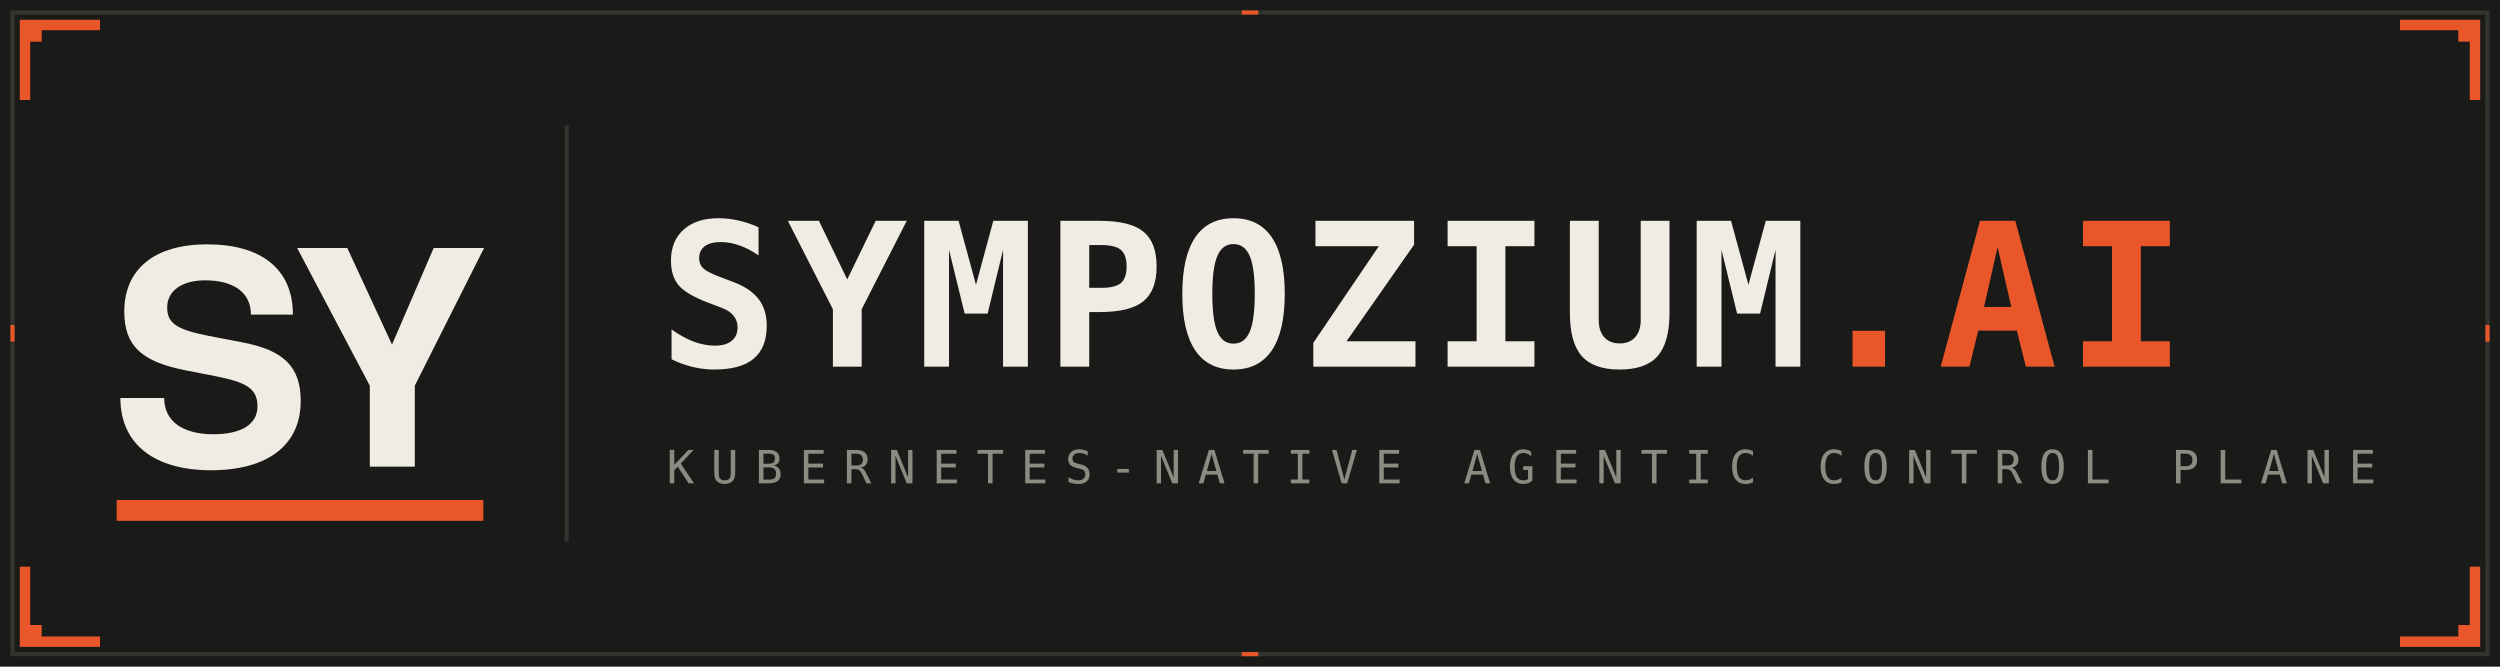
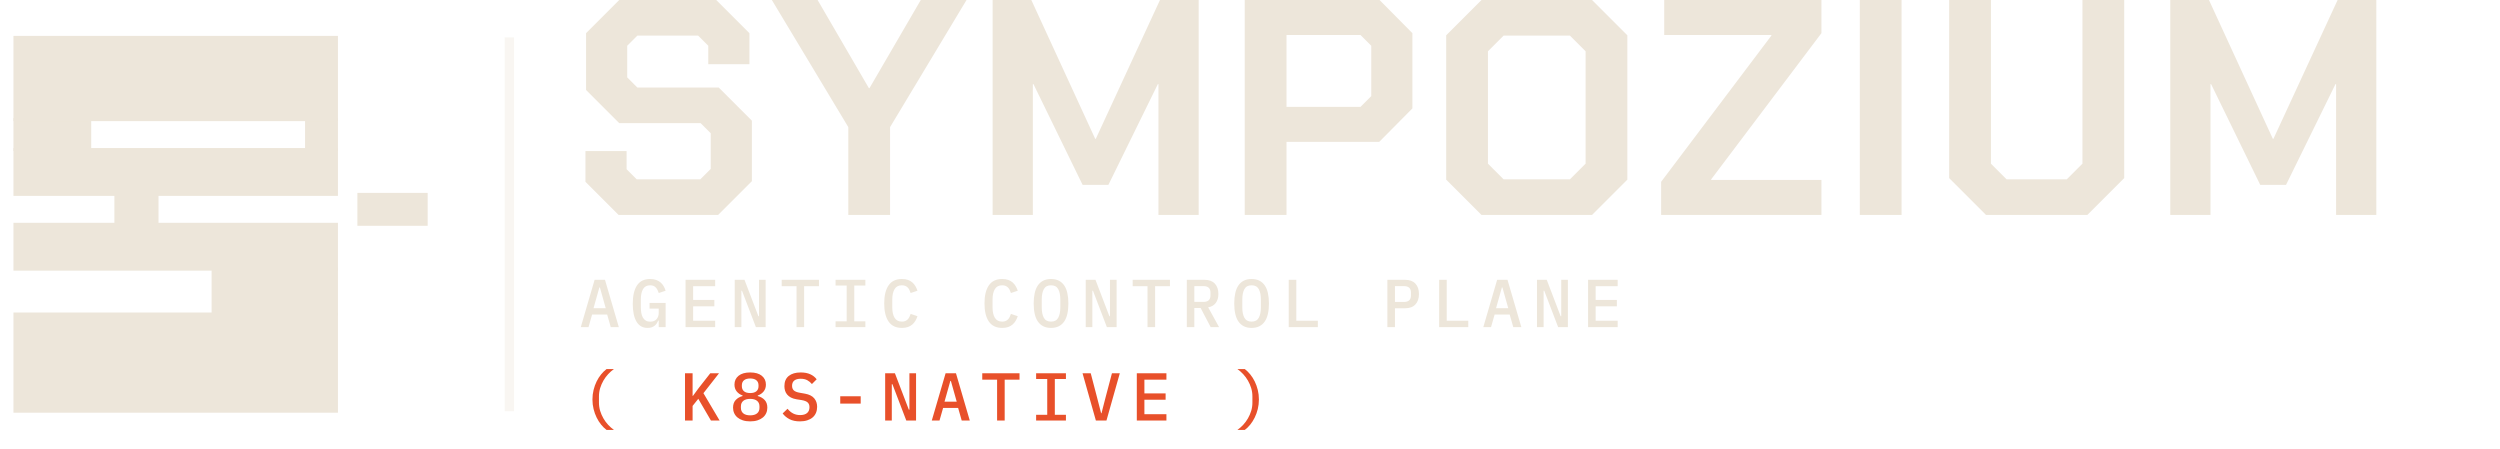
- <svg xmlns="http://www.w3.org/2000/svg" viewBox="0 0 600 160" width="600" height="160">
-   <rect width="600" height="160" fill="#1a1a18" />
-   <rect x="3" y="3" width="594" height="154" fill="none" stroke="#333330" stroke-width="1" />
-   <path d="M6 24V6h18" fill="none" stroke="#e8562a" stroke-width="2.5" />
-   <path d="M594 24V6h-18" fill="none" stroke="#e8562a" stroke-width="2.5" />
-   <path d="M6 136v18h18" fill="none" stroke="#e8562a" stroke-width="2.5" />
-   <path d="M594 136v18h-18" fill="none" stroke="#e8562a" stroke-width="2.5" />
-   <rect x="6" y="6" width="4" height="4" fill="#e8562a" />
-   <rect x="590" y="6" width="4" height="4" fill="#e8562a" />
-   <rect x="6" y="150" width="4" height="4" fill="#e8562a" />
-   <rect x="590" y="150" width="4" height="4" fill="#e8562a" />
-   <text x="72" y="112" text-anchor="middle" font-family="'Arial Black', 'Helvetica Neue', sans-serif" font-size="72" font-weight="900" fill="#f0ece4" letter-spacing="-2">
-     SY
-   </text>
-   <rect x="28" y="120" width="88" height="5" fill="#e8562a" />
-   <line x1="136" y1="30" x2="136" y2="130" stroke="#333330" stroke-width="1" />
-   <text x="158" y="88" font-family="'JetBrains Mono', 'Fira Code', monospace" font-size="48" font-weight="700" fill="#f0ece4" letter-spacing="2">
-     SYMPOZIUM<tspan fill="#e8562a">.AI</tspan>
-   </text>
-   <text x="160" y="116" font-family="'JetBrains Mono', 'Fira Code', monospace" font-size="11" fill="#8a8c82" letter-spacing="4">
-     KUBERNETES-NATIVE AGENTIC CONTROL PLANE
-   </text>
-   <line x1="298" y1="3" x2="302" y2="3" stroke="#e8562a" stroke-width="1" />
-   <line x1="298" y1="157" x2="302" y2="157" stroke="#e8562a" stroke-width="1" />
-   <line x1="3" y1="78" x2="3" y2="82" stroke="#e8562a" stroke-width="1" />
-   <line x1="597" y1="78" x2="597" y2="82" stroke="#e8562a" stroke-width="1" />
+ <svg xmlns="http://www.w3.org/2000/svg" viewBox="0 0 535 96" width="535" height="96">
+   <g transform="scale(0.8)">
+     <rect x="4" y="10" width="86" height="22" fill="#ede6da" stroke="#ede6da" stroke-width="0.8" />
+     <rect x="4" y="32" width="20" height="8" fill="#ede6da" stroke="#ede6da" stroke-width="0.8" />
+     <rect x="82" y="32" width="8" height="8" fill="#ede6da" stroke="#ede6da" stroke-width="0.8" />
+     <rect x="4" y="40" width="86" height="12" fill="#ede6da" stroke="#ede6da" stroke-width="0.8" />
+     <rect x="31" y="52" width="11" height="8" fill="#ede6da" stroke="#ede6da" stroke-width="0.8" />
+     <rect x="4" y="60" width="86" height="12" fill="#ede6da" stroke="#ede6da" stroke-width="0.8" />
+     <rect x="57" y="72" width="33" height="12" fill="#ede6da" stroke="#ede6da" stroke-width="0.8" />
+     <rect x="4" y="84" width="86" height="26" fill="#ede6da" stroke="#ede6da" stroke-width="0.8" />
+     <rect x="96" y="52" width="18" height="8" fill="#ede6da" stroke="#ede6da" stroke-width="0.8" />
+   </g>
+   <rect x="108" y="8" width="2" height="80" fill="#ede6da" opacity="0.35" />
+   <g transform="translate(122 46)">
+     <path d="M3.286 -7.097V-13.669H12.091V-9.791L14.26 -7.623H27.863L30.097 -9.857V-17.48L27.929 -19.649H10.514L3.417 -26.746V-38.903L10.514 -46H31.28L38.377 -38.903V-32.266H29.571V-36.209L27.403 -38.377H14.391L12.223 -36.209V-29.44L14.391 -27.271H31.806L38.903 -20.174V-7.229L31.674 0.0H10.383Z M59.537 -18.794 43.174 -46H52.966L63.94 -27.14H64.071L75.046 -46H84.837L68.474 -18.794V0.0H59.537Z M90.423 -46H98.703L112.371 -16.297H112.503L126.237 -46H134.517V0.0H125.909V-27.994H125.777L115.197 -6.44H109.677L99.163 -27.994H99.031V0.0H90.423Z M144.374 -46H173.223L180.254 -38.903V-22.803L173.157 -15.64H153.311V0.0H144.374ZM169.149 -23.131 171.449 -25.431V-36.209L169.149 -38.509H153.311V-23.131Z M187.483 -7.557V-38.443L195.04 -46H218.697L226.254 -38.443V-7.557L218.697 0.0H195.04ZM213.966 -7.623 217.317 -10.974V-35.026L213.966 -38.377H199.771L196.42 -35.026V-10.974L199.771 -7.623Z M233.483 -7.097 257.074 -38.377V-38.509H234.14V-46H267.786V-38.903L244.194 -7.623V-7.491H267.786V0.0H233.483Z M276 -46H284.937V0.0H276Z M295.123 -7.886V-46H304.06V-10.974L307.411 -7.623H320.291L323.643 -10.974V-46H332.58V-7.886L324.694 0.0H303.009Z M342.437 -46H350.717L364.386 -16.297H364.517L378.251 -46H386.531V0.0H377.923V-27.994H377.791L367.211 -6.44H361.691L351.177 -27.994H351.046V0.0H342.437Z" fill="#ede6da" />
+   </g>
+   <g transform="translate(124 70)">
+     <path d="M6.699 0.0 5.931 -2.697H2.712L1.943 0.0H0.29L3.248 -10.121H5.466L8.425 0.0ZM4.379 -8.482H4.263L3.016 -4.046H5.626Z M16.965 -1.392H16.864Q16.733 -1.088 16.552 -0.805Q16.37 -0.522 16.102 -0.304Q15.834 -0.087 15.457 0.044Q15.08 0.174 14.587 0.174Q13.007 0.174 12.209 -1.175Q11.412 -2.523 11.412 -4.988Q11.412 -7.569 12.325 -8.932Q13.239 -10.295 15.123 -10.295Q15.863 -10.295 16.421 -10.092Q16.98 -9.889 17.371 -9.548Q17.763 -9.208 18.024 -8.751Q18.285 -8.294 18.444 -7.787L16.98 -7.294Q16.864 -7.627 16.719 -7.924Q16.574 -8.222 16.363 -8.454Q16.153 -8.686 15.856 -8.816Q15.559 -8.947 15.138 -8.947Q14.08 -8.947 13.608 -8.127Q13.137 -7.308 13.137 -5.916V-4.307Q13.137 -3.611 13.239 -3.03Q13.34 -2.451 13.579 -2.037Q13.819 -1.624 14.203 -1.392Q14.587 -1.16 15.138 -1.16Q16.023 -1.16 16.494 -1.689Q16.965 -2.219 16.965 -3.045V-3.959H15.008V-5.176H18.444V0.0H16.965Z M22.707 0.0V-10.121H29.044V-8.758H24.331V-5.815H28.87V-4.452H24.331V-1.363H29.044V0.0Z M34.786 -7.787H34.655V0.0H33.234V-10.121H35.322L38.295 -2.335H38.425V-10.121H39.846V0.0H37.758Z M48.082 -8.758V0.0H46.458V-8.758H43.283V-10.121H51.258V-8.758Z M54.81 0.0V-1.233H57.188V-8.889H54.81V-10.121H61.19V-8.889H58.812V-1.233H61.19V0.0Z M69.02 0.174Q67.092 0.174 66.156 -1.189Q65.221 -2.552 65.221 -5.061Q65.221 -7.569 66.156 -8.932Q67.092 -10.295 69.02 -10.295Q69.76 -10.295 70.303 -10.099Q70.847 -9.904 71.239 -9.563Q71.63 -9.222 71.898 -8.765Q72.167 -8.309 72.341 -7.787L70.876 -7.294Q70.76 -7.642 70.615 -7.946Q70.47 -8.251 70.253 -8.468Q70.035 -8.686 69.738 -8.816Q69.441 -8.947 69.006 -8.947Q67.933 -8.947 67.44 -8.127Q66.947 -7.308 66.947 -5.916V-4.205Q66.947 -2.813 67.44 -1.994Q67.933 -1.175 69.006 -1.175Q69.441 -1.175 69.738 -1.305Q70.035 -1.435 70.253 -1.653Q70.47 -1.871 70.615 -2.175Q70.76 -2.48 70.876 -2.828L72.341 -2.335Q72.167 -1.812 71.898 -1.356Q71.63 -0.899 71.239 -0.558Q70.847 -0.217 70.303 -0.022Q69.76 0.174 69.02 0.174Z M90.48 0.174Q88.552 0.174 87.616 -1.189Q86.681 -2.552 86.681 -5.061Q86.681 -7.569 87.616 -8.932Q88.552 -10.295 90.48 -10.295Q91.22 -10.295 91.763 -10.099Q92.307 -9.904 92.699 -9.563Q93.09 -9.222 93.358 -8.765Q93.627 -8.309 93.801 -7.787L92.336 -7.294Q92.22 -7.642 92.075 -7.946Q91.93 -8.251 91.713 -8.468Q91.495 -8.686 91.198 -8.816Q90.901 -8.947 90.466 -8.947Q89.393 -8.947 88.9 -8.127Q88.407 -7.308 88.407 -5.916V-4.205Q88.407 -2.813 88.9 -1.994Q89.393 -1.175 90.466 -1.175Q90.901 -1.175 91.198 -1.305Q91.495 -1.435 91.713 -1.653Q91.93 -1.871 92.075 -2.175Q92.22 -2.48 92.336 -2.828L93.801 -2.335Q93.627 -1.812 93.358 -1.356Q93.09 -0.899 92.699 -0.558Q92.307 -0.217 91.763 -0.022Q91.22 0.174 90.48 0.174Z M100.92 0.174Q99.963 0.174 99.26 -0.181Q98.557 -0.536 98.1 -1.204Q97.643 -1.871 97.426 -2.842Q97.208 -3.814 97.208 -5.061Q97.208 -6.293 97.426 -7.272Q97.643 -8.251 98.1 -8.918Q98.557 -9.585 99.26 -9.94Q99.963 -10.295 100.92 -10.295Q101.877 -10.295 102.58 -9.94Q103.284 -9.585 103.74 -8.918Q104.197 -8.251 104.415 -7.272Q104.632 -6.293 104.632 -5.061Q104.632 -3.814 104.415 -2.842Q104.197 -1.871 103.74 -1.204Q103.284 -0.536 102.58 -0.181Q101.877 0.174 100.92 0.174ZM100.92 -1.175Q102.008 -1.175 102.457 -1.994Q102.907 -2.813 102.907 -4.22V-5.916Q102.907 -7.308 102.457 -8.127Q102.008 -8.947 100.92 -8.947Q99.833 -8.947 99.383 -8.127Q98.934 -7.308 98.934 -5.916V-4.205Q98.934 -2.813 99.383 -1.994Q99.833 -1.175 100.92 -1.175Z M109.896 -7.787H109.765V0.0H108.344V-10.121H110.432L113.405 -2.335H113.535V-10.121H114.956V0.0H112.868Z M123.192 -8.758V0.0H121.568V-8.758H118.393V-10.121H126.368V-8.758Z M131.588 0.0H129.978V-10.121H133.763Q135.213 -10.121 135.974 -9.309Q136.735 -8.497 136.735 -7.076Q136.735 -5.916 136.17 -5.162Q135.604 -4.408 134.546 -4.234L136.88 0.0H135.082L132.936 -4.089H131.588ZM133.531 -5.394Q135.039 -5.394 135.039 -6.772V-7.395Q135.039 -8.773 133.531 -8.773H131.588V-5.394Z M143.84 0.174Q142.883 0.174 142.18 -0.181Q141.477 -0.536 141.02 -1.204Q140.563 -1.871 140.346 -2.842Q140.128 -3.814 140.128 -5.061Q140.128 -6.293 140.346 -7.272Q140.563 -8.251 141.02 -8.918Q141.477 -9.585 142.18 -9.94Q142.883 -10.295 143.84 -10.295Q144.797 -10.295 145.5 -9.94Q146.204 -9.585 146.66 -8.918Q147.117 -8.251 147.335 -7.272Q147.552 -6.293 147.552 -5.061Q147.552 -3.814 147.335 -2.842Q147.117 -1.871 146.66 -1.204Q146.204 -0.536 145.5 -0.181Q144.797 0.174 143.84 0.174ZM143.84 -1.175Q144.928 -1.175 145.377 -1.994Q145.827 -2.813 145.827 -4.22V-5.916Q145.827 -7.308 145.377 -8.127Q144.928 -8.947 143.84 -8.947Q142.752 -8.947 142.303 -8.127Q141.853 -7.308 141.853 -5.916V-4.205Q141.853 -2.813 142.303 -1.994Q142.752 -1.175 143.84 -1.175Z M151.786 0.0V-10.121H153.41V-1.363H158.021V0.0Z M172.898 0.0V-10.121H176.682Q178.132 -10.121 178.894 -9.309Q179.655 -8.497 179.655 -7.076Q179.655 -5.655 178.894 -4.843Q178.132 -4.031 176.682 -4.031H174.522V0.0ZM174.522 -5.38H176.436Q177.944 -5.38 177.944 -6.772V-7.395Q177.944 -8.773 176.436 -8.773H174.522Z M183.976 0.0V-10.121H185.6V-1.363H190.211V0.0Z M199.839 0.0 199.07 -2.697H195.851L195.083 0.0H193.43L196.388 -10.121H198.606L201.564 0.0ZM197.519 -8.482H197.403L196.156 -4.046H198.766Z M206.465 -7.787H206.335V0.0H204.914V-10.121H207.002L209.974 -2.335H210.105V-10.121H211.526V0.0H209.438Z M215.847 0.0V-10.121H222.183V-8.758H217.471V-5.815H222.009V-4.452H217.471V-1.363H222.183V0.0Z" fill="#ede6da" />
+   </g>
+   <g transform="translate(124 90)">
+     <path d="M2.784 -4.51Q2.784 -5.568 3.023 -6.547Q3.263 -7.526 3.676 -8.367Q4.089 -9.208 4.64 -9.882Q5.191 -10.556 5.8 -11.02H7.381Q6.728 -10.556 6.148 -9.933Q5.568 -9.309 5.133 -8.555Q4.698 -7.801 4.437 -6.953Q4.176 -6.105 4.176 -5.176V-3.843Q4.176 -2.915 4.437 -2.066Q4.698 -1.218 5.133 -0.464Q5.568 0.29 6.148 0.914Q6.728 1.537 7.381 2.001H5.8Q5.191 1.552 4.64 0.87Q4.089 0.189 3.676 -0.653Q3.263 -1.494 3.023 -2.472Q2.784 -3.451 2.784 -4.51Z M25.433 -4.655 24.215 -3.132V0.0H22.591V-10.121H24.215V-5.278H24.288L25.52 -6.96L28 -10.121H29.87L26.535 -5.858L30.001 0.0H28.145Z M36.54 0.174Q35.641 0.174 34.96 -0.051Q34.278 -0.276 33.814 -0.667Q33.35 -1.058 33.111 -1.595Q32.872 -2.131 32.872 -2.77Q32.872 -3.784 33.437 -4.394Q34.003 -5.003 34.916 -5.249V-5.365Q34.133 -5.641 33.654 -6.235Q33.176 -6.83 33.176 -7.7Q33.176 -8.874 34.053 -9.585Q34.931 -10.295 36.54 -10.295Q38.15 -10.295 39.027 -9.585Q39.904 -8.874 39.904 -7.7Q39.904 -6.83 39.425 -6.235Q38.947 -5.641 38.164 -5.365V-5.249Q39.078 -5.003 39.643 -4.394Q40.209 -3.784 40.209 -2.77Q40.209 -2.131 39.969 -1.595Q39.73 -1.058 39.266 -0.667Q38.802 -0.276 38.121 -0.051Q37.439 0.174 36.54 0.174ZM36.54 -1.117Q37.497 -1.117 38.012 -1.537Q38.527 -1.958 38.527 -2.726V-3.03Q38.527 -3.799 38.012 -4.22Q37.497 -4.64 36.54 -4.64Q35.583 -4.64 35.068 -4.22Q34.554 -3.799 34.554 -3.03V-2.726Q34.554 -1.958 35.068 -1.537Q35.583 -1.117 36.54 -1.117ZM36.54 -5.887Q37.41 -5.887 37.867 -6.271Q38.324 -6.655 38.324 -7.352V-7.54Q38.324 -8.236 37.867 -8.62Q37.41 -9.005 36.54 -9.005Q35.67 -9.005 35.213 -8.62Q34.757 -8.236 34.757 -7.54V-7.352Q34.757 -6.655 35.213 -6.271Q35.67 -5.887 36.54 -5.887Z M47.183 0.174Q45.864 0.174 44.965 -0.29Q44.066 -0.754 43.486 -1.523L44.53 -2.523Q45.11 -1.827 45.762 -1.501Q46.415 -1.175 47.241 -1.175Q48.198 -1.175 48.713 -1.61Q49.228 -2.045 49.228 -2.857Q49.228 -3.509 48.851 -3.864Q48.474 -4.22 47.56 -4.379L46.458 -4.553Q45.733 -4.669 45.24 -4.937Q44.747 -5.206 44.443 -5.575Q44.138 -5.945 44 -6.402Q43.863 -6.859 43.863 -7.366Q43.863 -8.802 44.791 -9.548Q45.719 -10.295 47.343 -10.295Q48.546 -10.295 49.394 -9.911Q50.243 -9.527 50.765 -8.831L49.75 -7.816Q49.329 -8.323 48.756 -8.635Q48.184 -8.947 47.343 -8.947Q46.444 -8.947 45.972 -8.562Q45.501 -8.178 45.501 -7.439Q45.501 -6.815 45.871 -6.46Q46.241 -6.105 47.183 -5.945L48.256 -5.756Q49.619 -5.51 50.243 -4.763Q50.866 -4.017 50.866 -2.944Q50.866 -2.248 50.627 -1.667Q50.388 -1.088 49.916 -0.682Q49.445 -0.276 48.756 -0.051Q48.068 0.174 47.183 0.174Z M55.811 -3.625V-5.206H60.19V-3.625Z M66.976 -7.787H66.845V0.0H65.424V-10.121H67.512L70.485 -2.335H70.615V-10.121H72.036V0.0H69.948Z M81.809 0.0 81.041 -2.697H77.822L77.053 0.0H75.4L78.358 -10.121H80.577L83.535 0.0ZM79.489 -8.482H79.373L78.126 -4.046H80.736Z M91.002 -8.758V0.0H89.378V-8.758H86.203V-10.121H94.178V-8.758Z M97.73 0.0V-1.233H100.108V-8.889H97.73V-10.121H104.11V-8.889H101.732V-1.233H104.11V0.0Z M110.519 0.0 107.663 -10.121H109.417L110.751 -5.017L111.636 -1.581H111.723L112.607 -5.017L113.956 -10.121H115.638L112.781 0.0Z M119.277 0.0V-10.121H125.614V-8.758H120.901V-5.815H125.44V-4.452H120.901V-1.363H125.614V0.0Z M145.406 -4.51Q145.406 -3.451 145.167 -2.472Q144.928 -1.494 144.514 -0.653Q144.101 0.189 143.55 0.87Q142.999 1.552 142.39 2.001H140.81Q141.462 1.537 142.042 0.914Q142.622 0.29 143.057 -0.464Q143.492 -1.218 143.753 -2.066Q144.014 -2.915 144.014 -3.843V-5.176Q144.014 -6.105 143.753 -6.953Q143.492 -7.801 143.057 -8.555Q142.622 -9.309 142.042 -9.933Q141.462 -10.556 140.81 -11.02H142.39Q142.999 -10.556 143.55 -9.882Q144.101 -9.208 144.514 -8.367Q144.928 -7.526 145.167 -6.547Q145.406 -5.568 145.406 -4.51Z" fill="#e8502a" />
+   </g>
</svg>
